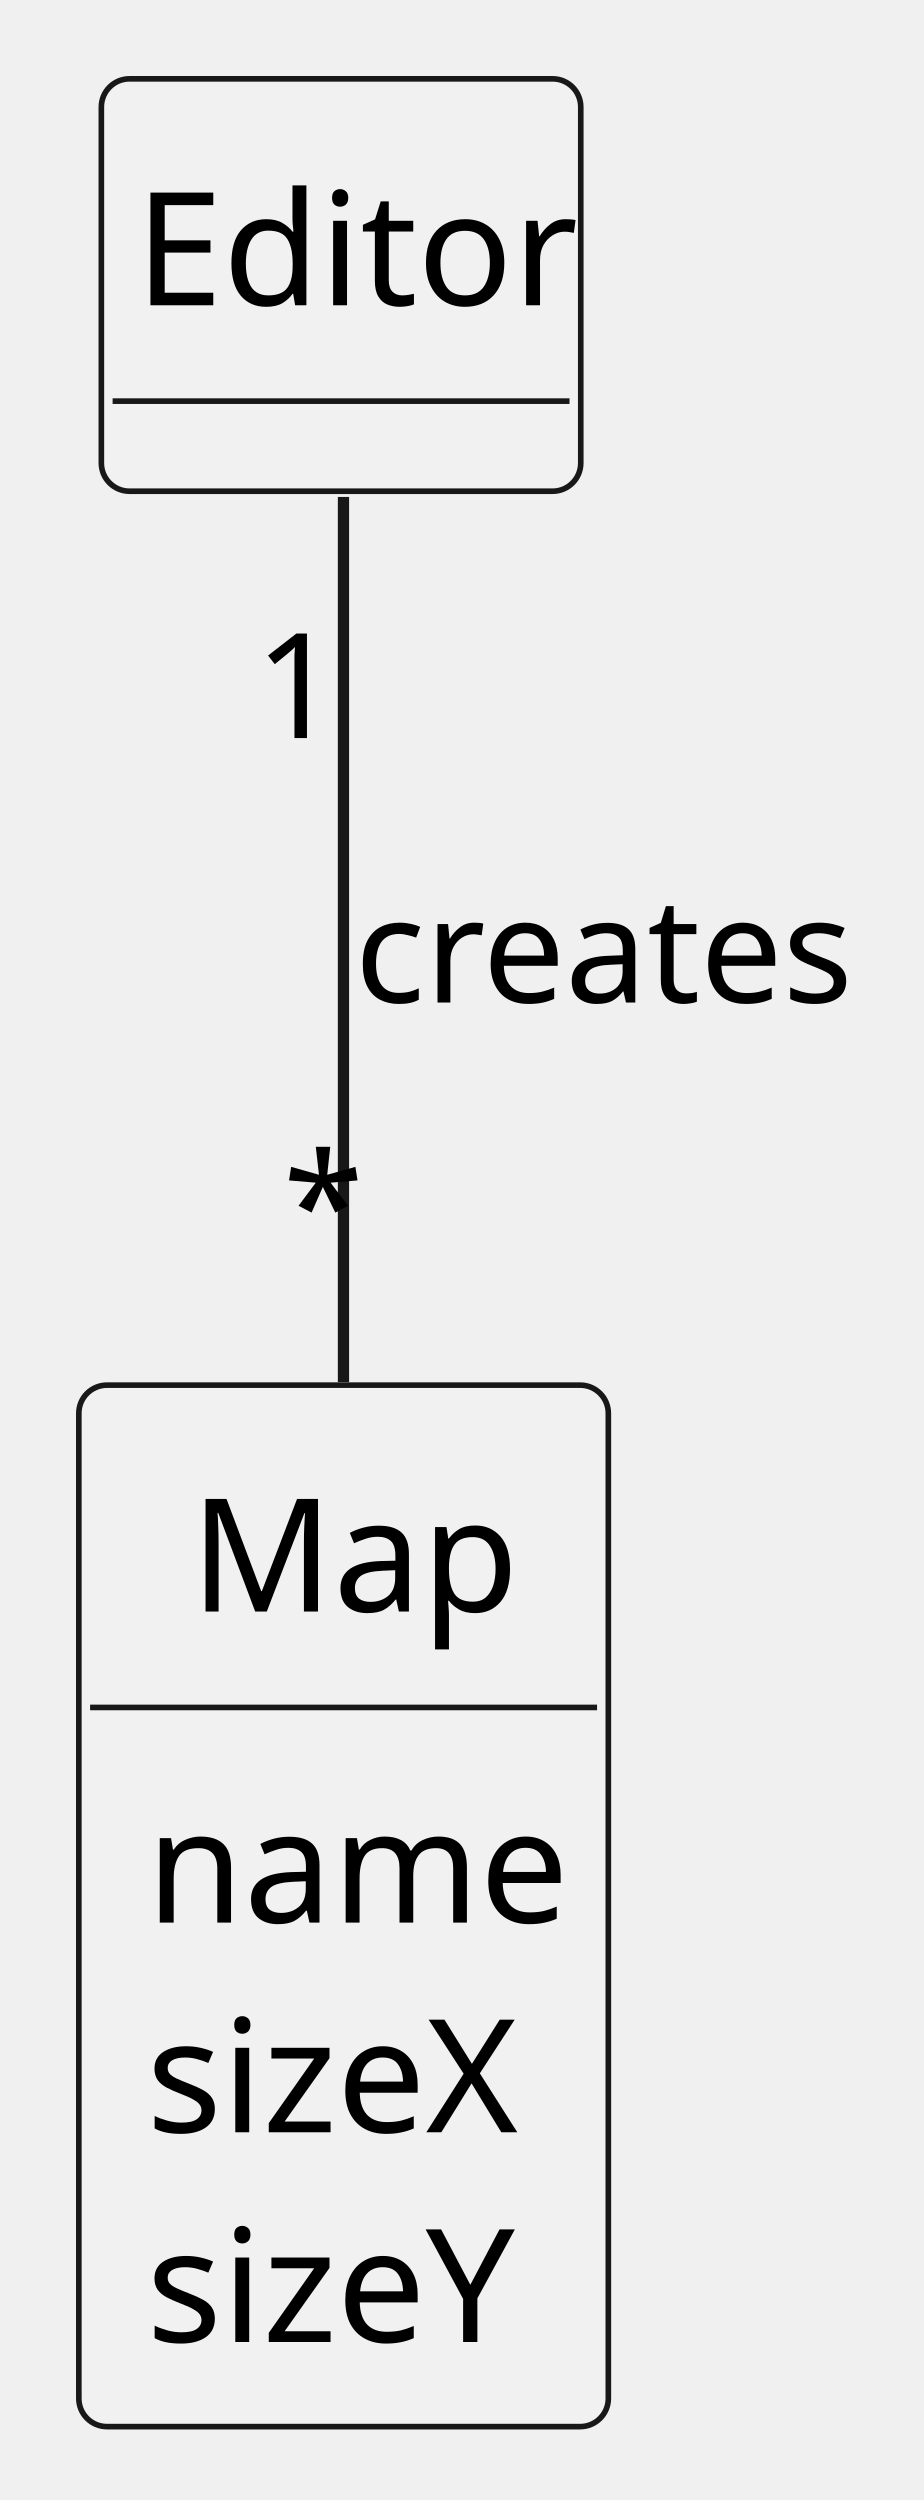
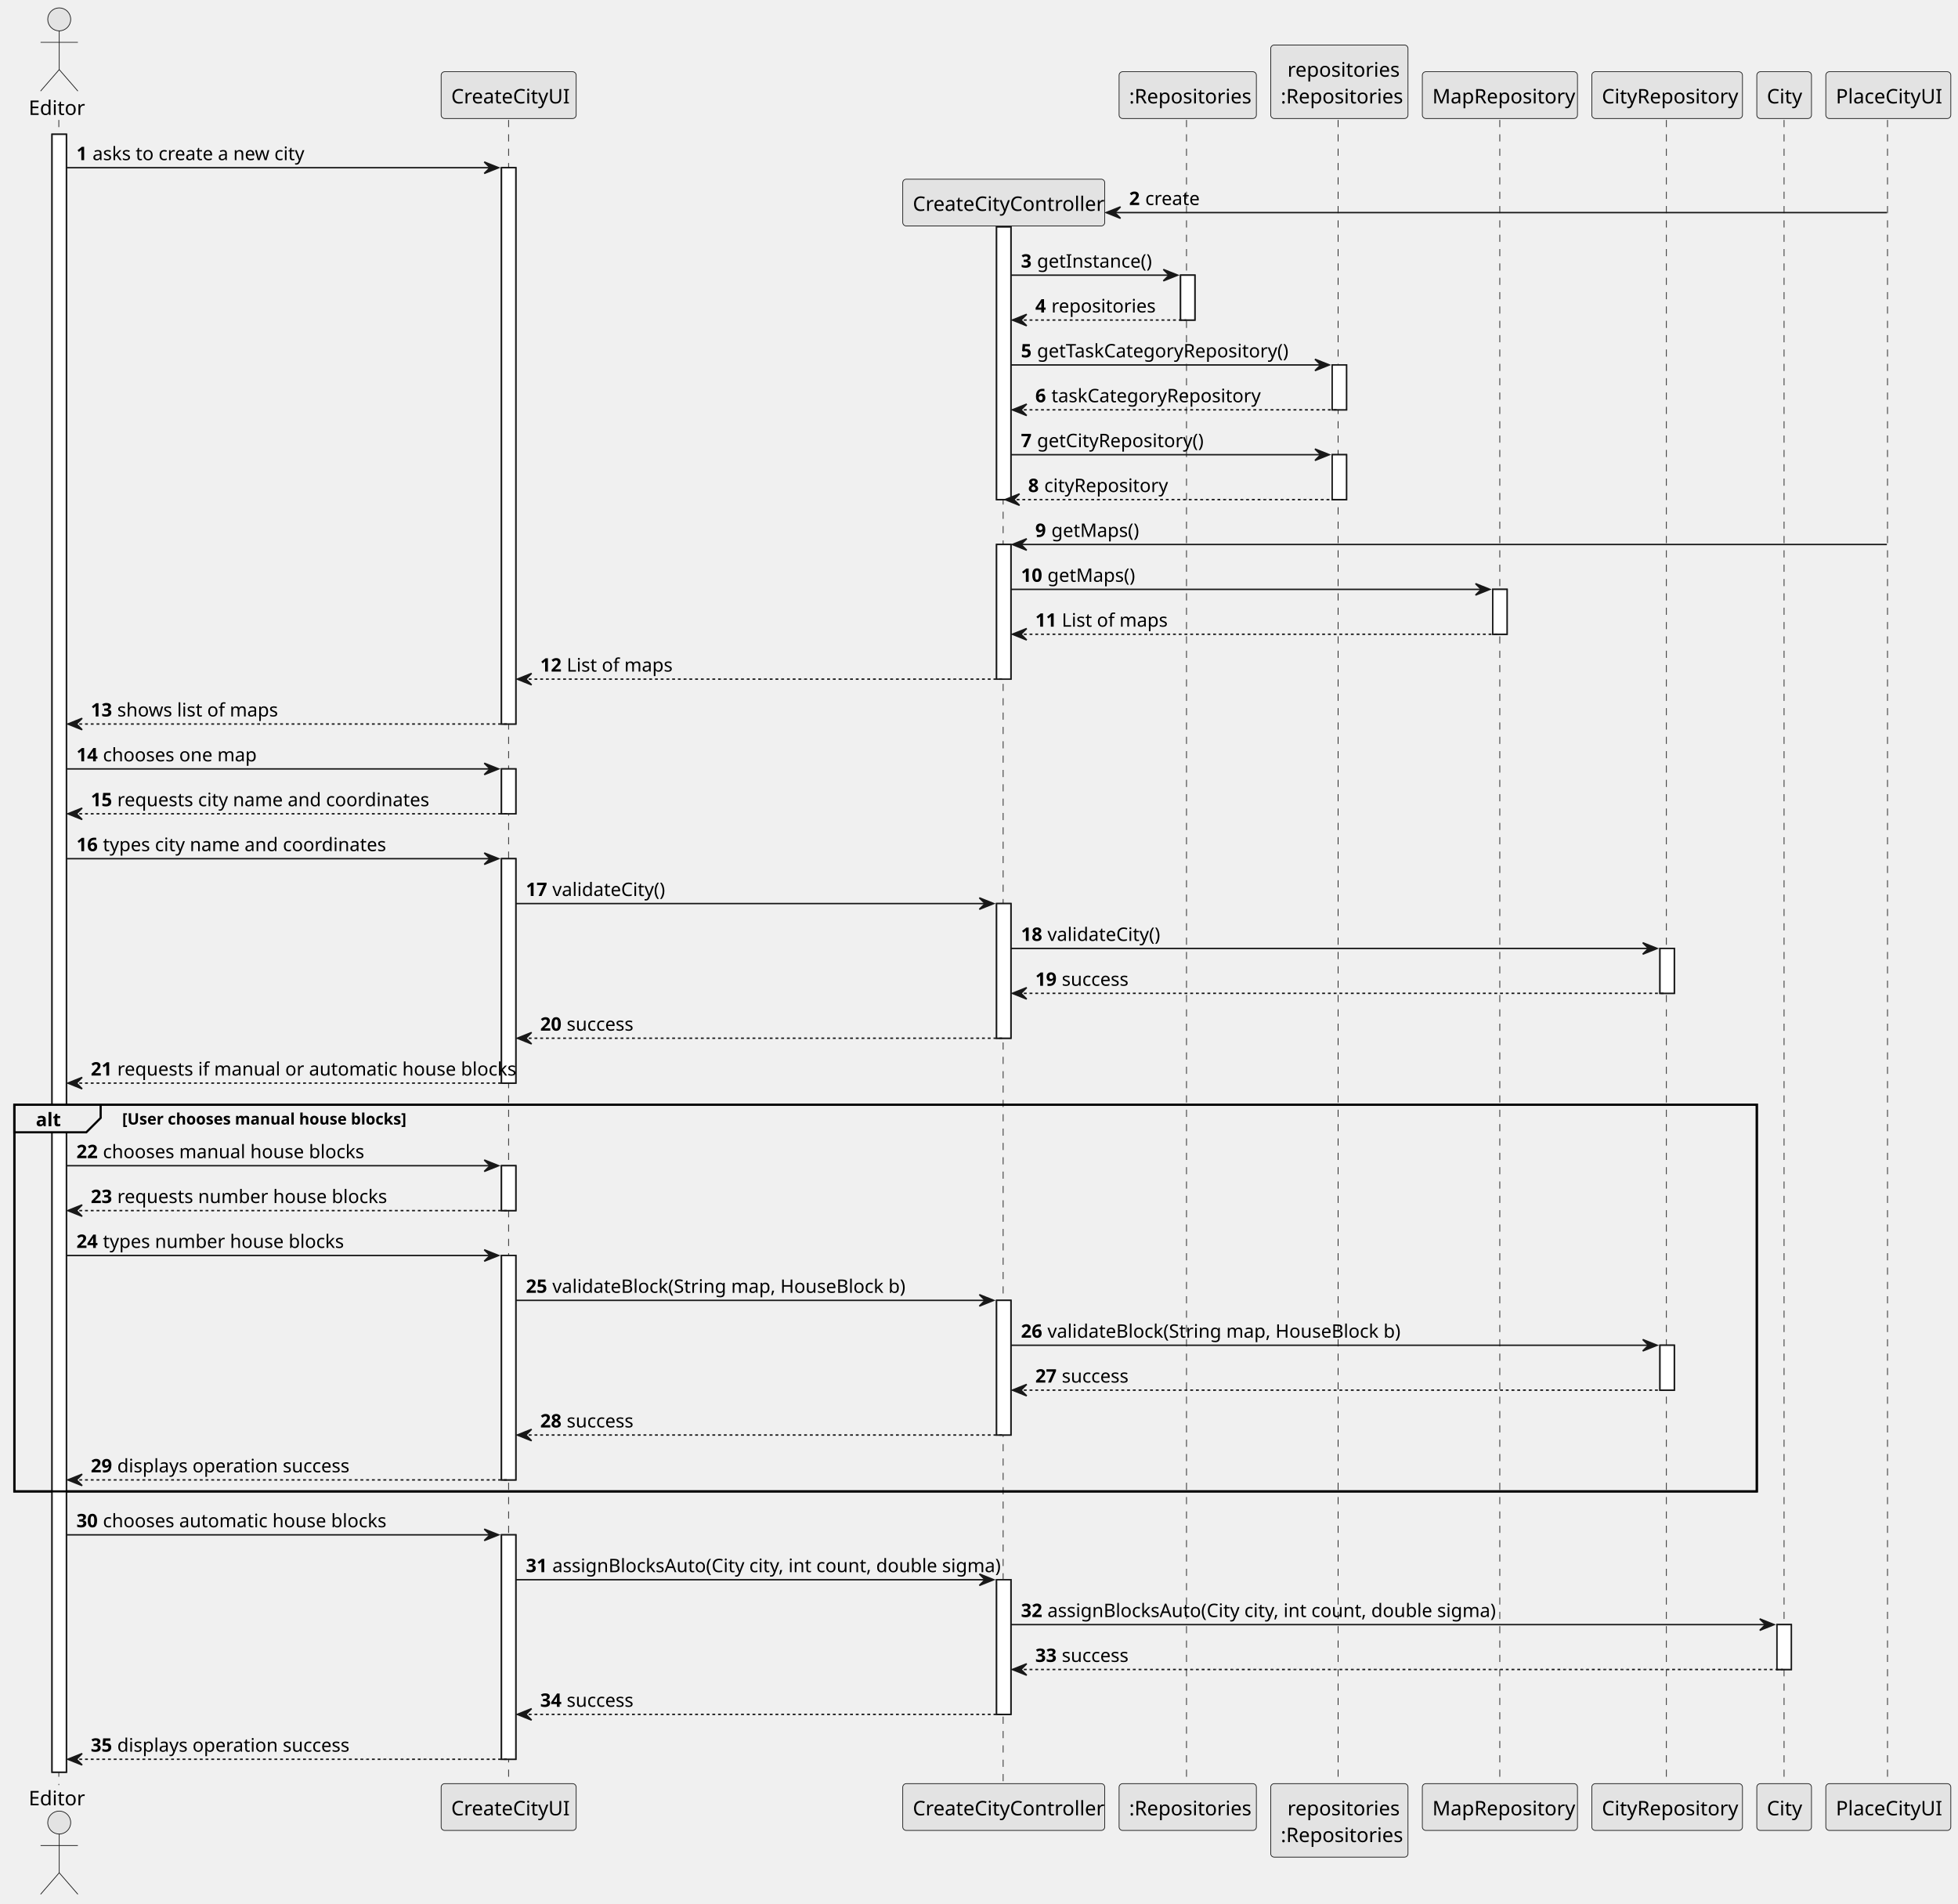
- <svg xmlns="http://www.w3.org/2000/svg" contentStyleType="text/css" height="222px" preserveAspectRatio="none" style="width:82px;height:222px;background:#FFFFFF;" version="1.1" viewBox="0 0 82 222" width="82px" zoomAndPan="magnify">
+ <svg xmlns="http://www.w3.org/2000/svg" contentStyleType="text/css" height="1327px" preserveAspectRatio="none" style="width:1365px;height:1327px;background:#FFFFFF;" version="1.1" viewBox="0 0 1365 1327" width="1365px" zoomAndPan="magnify">
  <defs />
  <g>
-     <g id="elem_Map">
-       <rect codeLine="14" fill="#F1F1F1" height="92.484" id="Map" rx="2.5" ry="2.5" style="stroke:#181818;stroke-width:0.5;" width="47.02" x="7" y="123" />
-       <text fill="#000000" font-family="sans-serif" font-size="14" lengthAdjust="spacing" textLength="27.234" x="16.893" y="143.107">Map</text>
-       <line style="stroke:#181818;stroke-width:0.5;" x1="8" x2="53.02" y1="151.621" y2="151.621" />
-       <text fill="#000000" font-family="sans-serif" font-size="14" lengthAdjust="spacing" textLength="35.02" x="13" y="170.728">name</text>
-       <text fill="#000000" font-family="sans-serif" font-size="14" lengthAdjust="spacing" textLength="34.234" x="13" y="189.35">sizeX</text>
-       <text fill="#000000" font-family="sans-serif" font-size="14" lengthAdjust="spacing" textLength="34.234" x="13" y="207.971">sizeY</text>
-     </g>
-     <g id="elem_Editor">
-       <rect codeLine="21" fill="#F1F1F1" height="36.621" id="Editor" rx="2.5" ry="2.5" style="stroke:#181818;stroke-width:0.5;" width="42.572" x="9" y="7" />
-       <text fill="#000000" font-family="sans-serif" font-size="14" lengthAdjust="spacing" textLength="36.572" x="12" y="27.107">Editor</text>
-       <line style="stroke:#181818;stroke-width:0.5;" x1="10" x2="50.572" y1="35.621" y2="35.621" />
-     </g>
-     <g id="link_Editor_Map">
-       <path codeLine="25" d="M30.5,44.13 C30.5,63.69 30.5,96.01 30.5,122.74 " fill="none" id="Editor-Map" style="stroke:#181818;stroke-width:1.0;" />
-       <text fill="#000000" font-family="sans-serif" font-size="13" lengthAdjust="spacing" textLength="42.631" x="31.5" y="89.028">creates</text>
-       <text fill="#000000" font-family="sans-serif" font-size="13" lengthAdjust="spacing" textLength="7.23" x="22.648" y="65.54">1</text>
-       <text fill="#000000" font-family="sans-serif" font-size="13" lengthAdjust="spacing" textLength="5.059" x="25.136" y="111.711">*</text>
-     </g>
+     <rect fill="#FFFFFF" height="1141.807" style="stroke:#181818;stroke-width:1.0;" width="10" x="36.286" y="93.621" />
+     <rect fill="#FFFFFF" height="387.822" style="stroke:#181818;stroke-width:1.0;" width="10" x="349.603" y="116.912" />
+     <rect fill="#FFFFFF" height="31.291" style="stroke:#181818;stroke-width:1.0;" width="10" x="349.603" y="536.025" />
+     <rect fill="#FFFFFF" height="156.455" style="stroke:#181818;stroke-width:1.0;" width="10" x="349.603" y="598.607" />
+     <rect fill="#FFFFFF" height="31.291" style="stroke:#181818;stroke-width:1.0;" width="10" x="349.603" y="812.644" />
+     <rect fill="#FFFFFF" height="156.455" style="stroke:#181818;stroke-width:1.0;" width="10" x="349.603" y="875.227" />
+     <rect fill="#FFFFFF" height="156.455" style="stroke:#181818;stroke-width:1.0;" width="10" x="349.603" y="1069.973" />
+     <rect fill="#FFFFFF" height="190.076" style="stroke:#181818;stroke-width:1.0;" width="10" x="694.749" y="158.203" />
+     <rect fill="#FFFFFF" height="93.873" style="stroke:#181818;stroke-width:1.0;" width="10" x="694.749" y="379.57" />
+     <rect fill="#FFFFFF" height="93.873" style="stroke:#181818;stroke-width:1.0;" width="10" x="694.749" y="629.898" />
+     <rect fill="#FFFFFF" height="93.873" style="stroke:#181818;stroke-width:1.0;" width="10" x="694.749" y="906.518" />
+     <rect fill="#FFFFFF" height="93.873" style="stroke:#181818;stroke-width:1.0;" width="10" x="694.749" y="1101.264" />
+     <rect fill="#FFFFFF" height="31.291" style="stroke:#181818;stroke-width:1.0;" width="10" x="823.011" y="191.824" />
+     <rect fill="#FFFFFF" height="31.291" style="stroke:#181818;stroke-width:1.0;" width="10" x="928.714" y="254.406" />
+     <rect fill="#FFFFFF" height="31.291" style="stroke:#181818;stroke-width:1.0;" width="10" x="928.714" y="316.988" />
+     <rect fill="#FFFFFF" height="31.291" style="stroke:#181818;stroke-width:1.0;" width="10" x="1040.641" y="410.861" />
+     <rect fill="#FFFFFF" height="31.291" style="stroke:#181818;stroke-width:1.0;" width="10" x="1157.23" y="661.189" />
+     <rect fill="#FFFFFF" height="31.291" style="stroke:#181818;stroke-width:1.0;" width="10" x="1157.23" y="937.809" />
+     <rect fill="#FFFFFF" height="31.291" style="stroke:#181818;stroke-width:1.0;" width="10" x="1238.799" y="1132.555" />
+     <rect fill="none" height="269.619" style="stroke:#000000;stroke-width:1.5;" width="1214.744" x="10" y="770.062" />
+     <line style="stroke:#181818;stroke-width:0.5;stroke-dasharray:5.0,5.0;" x1="41" x2="41" y1="83.621" y2="1244.428" />
+     <line style="stroke:#181818;stroke-width:0.5;stroke-dasharray:5.0,5.0;" x1="354.538" x2="354.538" y1="83.621" y2="1244.428" />
+     <line style="stroke:#181818;stroke-width:0.5;stroke-dasharray:5.0,5.0;" x1="699.339" x2="699.339" y1="156.723" y2="1244.428" />
+     <line style="stroke:#181818;stroke-width:0.5;stroke-dasharray:5.0,5.0;" x1="827.159" x2="827.159" y1="83.621" y2="1244.428" />
+     <line style="stroke:#181818;stroke-width:0.5;stroke-dasharray:5.0,5.0;" x1="932.862" x2="932.862" y1="83.621" y2="1244.428" />
+     <line style="stroke:#181818;stroke-width:0.5;stroke-dasharray:5.0,5.0;" x1="1045.565" x2="1045.565" y1="83.621" y2="1244.428" />
+     <line style="stroke:#181818;stroke-width:0.5;stroke-dasharray:5.0,5.0;" x1="1161.717" x2="1161.717" y1="83.621" y2="1244.428" />
+     <line style="stroke:#181818;stroke-width:0.5;stroke-dasharray:5.0,5.0;" x1="1243.744" x2="1243.744" y1="83.621" y2="1244.428" />
+     <line style="stroke:#181818;stroke-width:0.5;stroke-dasharray:5.0,5.0;" x1="1315.854" x2="1315.854" y1="83.621" y2="1244.428" />
+     <text fill="#000000" font-family="sans-serif" font-size="14" lengthAdjust="spacing" textLength="36.572" x="20" y="80.107">Editor</text>
+     <ellipse cx="41.286" cy="13.5" fill="#E3E3E3" rx="8" ry="8" style="stroke:#181818;stroke-width:0.5;" />
+     <path d="M41.286,21.5 L41.286,48.5 M28.286,29.5 L54.286,29.5 M41.286,48.5 L28.286,63.5 M41.286,48.5 L54.286,63.5 " fill="none" style="stroke:#181818;stroke-width:0.5;" />
+     <text fill="#000000" font-family="sans-serif" font-size="14" lengthAdjust="spacing" textLength="36.572" x="20" y="1258.535">Editor</text>
+     <ellipse cx="41.286" cy="1270.549" fill="#E3E3E3" rx="8" ry="8" style="stroke:#181818;stroke-width:0.5;" />
+     <path d="M41.286,1278.549 L41.286,1305.549 M28.286,1286.549 L54.286,1286.549 M41.286,1305.549 L28.286,1320.549 M41.286,1305.549 L54.286,1320.549 " fill="none" style="stroke:#181818;stroke-width:0.5;" />
+     <rect fill="#E3E3E3" height="32.621" rx="2.5" ry="2.5" style="stroke:#181818;stroke-width:0.5;" width="94.131" x="307.538" y="50" />
+     <text fill="#000000" font-family="sans-serif" font-size="14" lengthAdjust="spacing" textLength="80.131" x="314.538" y="72.107">CreateCityUI</text>
+     <rect fill="#E3E3E3" height="32.621" rx="2.5" ry="2.5" style="stroke:#181818;stroke-width:0.5;" width="94.131" x="307.538" y="1243.428" />
+     <text fill="#000000" font-family="sans-serif" font-size="14" lengthAdjust="spacing" textLength="80.131" x="314.538" y="1265.535">CreateCityUI</text>
+     <rect fill="#E3E3E3" height="32.621" rx="2.5" ry="2.5" style="stroke:#181818;stroke-width:0.5;" width="140.82" x="629.339" y="1243.428" />
+     <text fill="#000000" font-family="sans-serif" font-size="14" lengthAdjust="spacing" textLength="126.82" x="636.339" y="1265.535">CreateCityController</text>
+     <rect fill="#E3E3E3" height="32.621" rx="2.5" ry="2.5" style="stroke:#181818;stroke-width:0.5;" width="95.703" x="780.159" y="50" />
+     <text fill="#000000" font-family="sans-serif" font-size="14" lengthAdjust="spacing" textLength="81.703" x="787.159" y="72.107">:Repositories</text>
+     <rect fill="#E3E3E3" height="32.621" rx="2.5" ry="2.5" style="stroke:#181818;stroke-width:0.5;" width="95.703" x="780.159" y="1243.428" />
+     <text fill="#000000" font-family="sans-serif" font-size="14" lengthAdjust="spacing" textLength="81.703" x="787.159" y="1265.535">:Repositories</text>
+     <rect fill="#E3E3E3" height="51.242" rx="2.5" ry="2.5" style="stroke:#181818;stroke-width:0.5;" width="95.703" x="885.862" y="31.379" />
+     <text fill="#000000" font-family="sans-serif" font-size="14" lengthAdjust="spacing" textLength="72.365" x="897.531" y="53.486">repositories</text>
+     <text fill="#000000" font-family="sans-serif" font-size="14" lengthAdjust="spacing" textLength="81.703" x="892.862" y="72.107">:Repositories</text>
+     <rect fill="#E3E3E3" height="51.242" rx="2.5" ry="2.5" style="stroke:#181818;stroke-width:0.5;" width="95.703" x="885.862" y="1243.428" />
+     <text fill="#000000" font-family="sans-serif" font-size="14" lengthAdjust="spacing" textLength="72.365" x="897.531" y="1265.535">repositories</text>
+     <text fill="#000000" font-family="sans-serif" font-size="14" lengthAdjust="spacing" textLength="81.703" x="892.862" y="1284.156">:Repositories</text>
+     <rect fill="#E3E3E3" height="32.621" rx="2.5" ry="2.5" style="stroke:#181818;stroke-width:0.5;" width="108.151" x="991.565" y="50" />
+     <text fill="#000000" font-family="sans-serif" font-size="14" lengthAdjust="spacing" textLength="94.151" x="998.565" y="72.107">MapRepository</text>
+     <rect fill="#E3E3E3" height="32.621" rx="2.5" ry="2.5" style="stroke:#181818;stroke-width:0.5;" width="108.151" x="991.565" y="1243.428" />
+     <text fill="#000000" font-family="sans-serif" font-size="14" lengthAdjust="spacing" textLength="94.151" x="998.565" y="1265.535">MapRepository</text>
+     <rect fill="#E3E3E3" height="32.621" rx="2.5" ry="2.5" style="stroke:#181818;stroke-width:0.5;" width="105.027" x="1109.717" y="50" />
+     <text fill="#000000" font-family="sans-serif" font-size="14" lengthAdjust="spacing" textLength="91.027" x="1116.717" y="72.107">CityRepository</text>
+     <rect fill="#E3E3E3" height="32.621" rx="2.5" ry="2.5" style="stroke:#181818;stroke-width:0.5;" width="105.027" x="1109.717" y="1243.428" />
+     <text fill="#000000" font-family="sans-serif" font-size="14" lengthAdjust="spacing" textLength="91.027" x="1116.717" y="1265.535">CityRepository</text>
+     <rect fill="#E3E3E3" height="32.621" rx="2.5" ry="2.5" style="stroke:#181818;stroke-width:0.5;" width="38.11" x="1224.744" y="50" />
+     <text fill="#000000" font-family="sans-serif" font-size="14" lengthAdjust="spacing" textLength="24.11" x="1231.744" y="72.107">City</text>
+     <rect fill="#E3E3E3" height="32.621" rx="2.5" ry="2.5" style="stroke:#181818;stroke-width:0.5;" width="38.11" x="1224.744" y="1243.428" />
+     <text fill="#000000" font-family="sans-serif" font-size="14" lengthAdjust="spacing" textLength="24.11" x="1231.744" y="1265.535">City</text>
+     <rect fill="#E3E3E3" height="32.621" rx="2.5" ry="2.5" style="stroke:#181818;stroke-width:0.5;" width="87.131" x="1272.854" y="50" />
+     <text fill="#000000" font-family="sans-serif" font-size="14" lengthAdjust="spacing" textLength="73.131" x="1279.854" y="72.107">PlaceCityUI</text>
+     <rect fill="#E3E3E3" height="32.621" rx="2.5" ry="2.5" style="stroke:#181818;stroke-width:0.5;" width="87.131" x="1272.854" y="1243.428" />
+     <text fill="#000000" font-family="sans-serif" font-size="14" lengthAdjust="spacing" textLength="73.131" x="1279.854" y="1265.535">PlaceCityUI</text>
+     <rect fill="#FFFFFF" height="1141.807" style="stroke:#181818;stroke-width:1.0;" width="10" x="36.286" y="93.621" />
+     <rect fill="#FFFFFF" height="387.822" style="stroke:#181818;stroke-width:1.0;" width="10" x="349.603" y="116.912" />
+     <rect fill="#FFFFFF" height="31.291" style="stroke:#181818;stroke-width:1.0;" width="10" x="349.603" y="536.025" />
+     <rect fill="#FFFFFF" height="156.455" style="stroke:#181818;stroke-width:1.0;" width="10" x="349.603" y="598.607" />
+     <rect fill="#FFFFFF" height="31.291" style="stroke:#181818;stroke-width:1.0;" width="10" x="349.603" y="812.644" />
+     <rect fill="#FFFFFF" height="156.455" style="stroke:#181818;stroke-width:1.0;" width="10" x="349.603" y="875.227" />
+     <rect fill="#FFFFFF" height="156.455" style="stroke:#181818;stroke-width:1.0;" width="10" x="349.603" y="1069.973" />
+     <rect fill="#FFFFFF" height="190.076" style="stroke:#181818;stroke-width:1.0;" width="10" x="694.749" y="158.203" />
+     <rect fill="#FFFFFF" height="93.873" style="stroke:#181818;stroke-width:1.0;" width="10" x="694.749" y="379.57" />
+     <rect fill="#FFFFFF" height="93.873" style="stroke:#181818;stroke-width:1.0;" width="10" x="694.749" y="629.898" />
+     <rect fill="#FFFFFF" height="93.873" style="stroke:#181818;stroke-width:1.0;" width="10" x="694.749" y="906.518" />
+     <rect fill="#FFFFFF" height="93.873" style="stroke:#181818;stroke-width:1.0;" width="10" x="694.749" y="1101.264" />
+     <rect fill="#FFFFFF" height="31.291" style="stroke:#181818;stroke-width:1.0;" width="10" x="823.011" y="191.824" />
+     <rect fill="#FFFFFF" height="31.291" style="stroke:#181818;stroke-width:1.0;" width="10" x="928.714" y="254.406" />
+     <rect fill="#FFFFFF" height="31.291" style="stroke:#181818;stroke-width:1.0;" width="10" x="928.714" y="316.988" />
+     <rect fill="#FFFFFF" height="31.291" style="stroke:#181818;stroke-width:1.0;" width="10" x="1040.641" y="410.861" />
+     <rect fill="#FFFFFF" height="31.291" style="stroke:#181818;stroke-width:1.0;" width="10" x="1157.23" y="661.189" />
+     <rect fill="#FFFFFF" height="31.291" style="stroke:#181818;stroke-width:1.0;" width="10" x="1157.23" y="937.809" />
+     <rect fill="#FFFFFF" height="31.291" style="stroke:#181818;stroke-width:1.0;" width="10" x="1238.799" y="1132.555" />
+     <polygon fill="#181818" points="337.603,112.912,347.603,116.912,337.603,120.912,341.603,116.912" style="stroke:#181818;stroke-width:1.0;" />
+     <line style="stroke:#181818;stroke-width:1.0;" x1="46.286" x2="343.603" y1="116.912" y2="116.912" />
+     <text fill="#000000" font-family="sans-serif" font-size="13" font-weight="bold" lengthAdjust="spacing" textLength="7.23" x="53.286" y="111.649">1</text>
+     <text fill="#000000" font-family="sans-serif" font-size="13" lengthAdjust="spacing" textLength="142.34" x="64.516" y="111.649">asks to create a new city</text>
+     <polygon fill="#181818" points="781.159,144.203,771.159,148.203,781.159,152.203,777.159,148.203" style="stroke:#181818;stroke-width:1.0;" />
+     <line style="stroke:#181818;stroke-width:1.0;" x1="775.159" x2="1315.42" y1="148.203" y2="148.203" />
+     <text fill="#000000" font-family="sans-serif" font-size="13" font-weight="bold" lengthAdjust="spacing" textLength="7.23" x="787.159" y="142.94">2</text>
+     <text fill="#000000" font-family="sans-serif" font-size="13" lengthAdjust="spacing" textLength="36.131" x="798.389" y="142.94">create</text>
+     <rect fill="#E3E3E3" height="32.621" rx="2.5" ry="2.5" style="stroke:#181818;stroke-width:0.5;" width="140.82" x="629.339" y="124.912" />
+     <text fill="#000000" font-family="sans-serif" font-size="14" lengthAdjust="spacing" textLength="126.82" x="636.339" y="147.019">CreateCityController</text>
+     <polygon fill="#181818" points="811.011,187.824,821.011,191.824,811.011,195.824,815.011,191.824" style="stroke:#181818;stroke-width:1.0;" />
+     <line style="stroke:#181818;stroke-width:1.0;" x1="704.749" x2="817.011" y1="191.824" y2="191.824" />
+     <text fill="#000000" font-family="sans-serif" font-size="13" font-weight="bold" lengthAdjust="spacing" textLength="7.23" x="711.749" y="186.561">3</text>
+     <text fill="#000000" font-family="sans-serif" font-size="13" lengthAdjust="spacing" textLength="75.874" x="722.979" y="186.561">getInstance()</text>
+     <polygon fill="#181818" points="715.749,219.115,705.749,223.115,715.749,227.115,711.749,223.115" style="stroke:#181818;stroke-width:1.0;" />
+     <line style="stroke:#181818;stroke-width:1.0;stroke-dasharray:2.0,2.0;" x1="709.749" x2="827.011" y1="223.115" y2="223.115" />
+     <text fill="#000000" font-family="sans-serif" font-size="13" font-weight="bold" lengthAdjust="spacing" textLength="7.23" x="721.749" y="217.852">4</text>
+     <text fill="#000000" font-family="sans-serif" font-size="13" lengthAdjust="spacing" textLength="67.196" x="732.979" y="217.852">repositories</text>
+     <polygon fill="#181818" points="916.714,250.406,926.714,254.406,916.714,258.406,920.714,254.406" style="stroke:#181818;stroke-width:1.0;" />
+     <line style="stroke:#181818;stroke-width:1.0;" x1="704.749" x2="922.714" y1="254.406" y2="254.406" />
+     <text fill="#000000" font-family="sans-serif" font-size="13" font-weight="bold" lengthAdjust="spacing" textLength="7.23" x="711.749" y="249.144">5</text>
+     <text fill="#000000" font-family="sans-serif" font-size="13" lengthAdjust="spacing" textLength="169.787" x="722.979" y="249.144">getTaskCategoryRepository()</text>
+     <polygon fill="#181818" points="715.749,281.697,705.749,285.697,715.749,289.697,711.749,285.697" style="stroke:#181818;stroke-width:1.0;" />
+     <line style="stroke:#181818;stroke-width:1.0;stroke-dasharray:2.0,2.0;" x1="709.749" x2="932.714" y1="285.697" y2="285.697" />
+     <text fill="#000000" font-family="sans-serif" font-size="13" font-weight="bold" lengthAdjust="spacing" textLength="7.23" x="721.749" y="280.435">6</text>
+     <text fill="#000000" font-family="sans-serif" font-size="13" lengthAdjust="spacing" textLength="138.728" x="732.979" y="280.435">taskCategoryRepository</text>
+     <polygon fill="#181818" points="916.714,312.988,926.714,316.988,916.714,320.988,920.714,316.988" style="stroke:#181818;stroke-width:1.0;" />
+     <line style="stroke:#181818;stroke-width:1.0;" x1="704.749" x2="922.714" y1="316.988" y2="316.988" />
+     <text fill="#000000" font-family="sans-serif" font-size="13" font-weight="bold" lengthAdjust="spacing" textLength="7.23" x="711.749" y="311.726">7</text>
+     <text fill="#000000" font-family="sans-serif" font-size="13" lengthAdjust="spacing" textLength="111.255" x="722.979" y="311.726">getCityRepository()</text>
+     <polygon fill="#181818" points="710.749,344.279,700.749,348.279,710.749,352.279,706.749,348.279" style="stroke:#181818;stroke-width:1.0;" />
+     <line style="stroke:#181818;stroke-width:1.0;stroke-dasharray:2.0,2.0;" x1="704.749" x2="932.714" y1="348.279" y2="348.279" />
+     <text fill="#000000" font-family="sans-serif" font-size="13" font-weight="bold" lengthAdjust="spacing" textLength="7.23" x="716.749" y="343.017">8</text>
+     <text fill="#000000" font-family="sans-serif" font-size="13" lengthAdjust="spacing" textLength="81.637" x="727.979" y="343.017">cityRepository</text>
+     <polygon fill="#181818" points="715.749,375.57,705.749,379.57,715.749,383.57,711.749,379.57" style="stroke:#181818;stroke-width:1.0;" />
+     <line style="stroke:#181818;stroke-width:1.0;" x1="709.749" x2="1315.42" y1="379.57" y2="379.57" />
+     <text fill="#000000" font-family="sans-serif" font-size="13" font-weight="bold" lengthAdjust="spacing" textLength="7.23" x="721.749" y="374.308">9</text>
+     <text fill="#000000" font-family="sans-serif" font-size="13" lengthAdjust="spacing" textLength="58.519" x="732.979" y="374.308">getMaps()</text>
+     <polygon fill="#181818" points="1028.641,406.861,1038.641,410.861,1028.641,414.861,1032.641,410.861" style="stroke:#181818;stroke-width:1.0;" />
+     <line style="stroke:#181818;stroke-width:1.0;" x1="704.749" x2="1034.641" y1="410.861" y2="410.861" />
+     <text fill="#000000" font-family="sans-serif" font-size="13" font-weight="bold" lengthAdjust="spacing" textLength="14.46" x="711.749" y="405.599">10</text>
+     <text fill="#000000" font-family="sans-serif" font-size="13" lengthAdjust="spacing" textLength="58.519" x="730.209" y="405.599">getMaps()</text>
+     <polygon fill="#181818" points="715.749,438.152,705.749,442.152,715.749,446.152,711.749,442.152" style="stroke:#181818;stroke-width:1.0;" />
+     <line style="stroke:#181818;stroke-width:1.0;stroke-dasharray:2.0,2.0;" x1="709.749" x2="1044.641" y1="442.152" y2="442.152" />
+     <text fill="#000000" font-family="sans-serif" font-size="13" font-weight="bold" lengthAdjust="spacing" textLength="14.46" x="721.749" y="436.89">11</text>
+     <text fill="#000000" font-family="sans-serif" font-size="13" lengthAdjust="spacing" textLength="70.085" x="740.209" y="436.89">List of maps</text>
+     <polygon fill="#181818" points="370.603,469.443,360.603,473.443,370.603,477.443,366.603,473.443" style="stroke:#181818;stroke-width:1.0;" />
+     <line style="stroke:#181818;stroke-width:1.0;stroke-dasharray:2.0,2.0;" x1="364.603" x2="698.749" y1="473.443" y2="473.443" />
+     <text fill="#000000" font-family="sans-serif" font-size="13" font-weight="bold" lengthAdjust="spacing" textLength="14.46" x="376.603" y="468.181">12</text>
+     <text fill="#000000" font-family="sans-serif" font-size="13" lengthAdjust="spacing" textLength="70.085" x="395.063" y="468.181">List of maps</text>
+     <polygon fill="#181818" points="57.286,500.734,47.286,504.734,57.286,508.734,53.286,504.734" style="stroke:#181818;stroke-width:1.0;" />
+     <line style="stroke:#181818;stroke-width:1.0;stroke-dasharray:2.0,2.0;" x1="51.286" x2="353.603" y1="504.734" y2="504.734" />
+     <text fill="#000000" font-family="sans-serif" font-size="13" font-weight="bold" lengthAdjust="spacing" textLength="14.46" x="63.286" y="499.472">13</text>
+     <text fill="#000000" font-family="sans-serif" font-size="13" lengthAdjust="spacing" textLength="106.203" x="81.746" y="499.472">shows list of maps</text>
+     <polygon fill="#181818" points="337.603,532.025,347.603,536.025,337.603,540.025,341.603,536.025" style="stroke:#181818;stroke-width:1.0;" />
+     <line style="stroke:#181818;stroke-width:1.0;" x1="46.286" x2="343.603" y1="536.025" y2="536.025" />
+     <text fill="#000000" font-family="sans-serif" font-size="13" font-weight="bold" lengthAdjust="spacing" textLength="14.46" x="53.286" y="530.763">14</text>
+     <text fill="#000000" font-family="sans-serif" font-size="13" lengthAdjust="spacing" textLength="102.623" x="71.746" y="530.763">chooses one map</text>
+     <polygon fill="#181818" points="57.286,563.316,47.286,567.316,57.286,571.316,53.286,567.316" style="stroke:#181818;stroke-width:1.0;" />
+     <line style="stroke:#181818;stroke-width:1.0;stroke-dasharray:2.0,2.0;" x1="51.286" x2="353.603" y1="567.316" y2="567.316" />
+     <text fill="#000000" font-family="sans-serif" font-size="13" font-weight="bold" lengthAdjust="spacing" textLength="14.46" x="63.286" y="562.054">15</text>
+     <text fill="#000000" font-family="sans-serif" font-size="13" lengthAdjust="spacing" textLength="205.226" x="81.746" y="562.054">requests city name and coordinates</text>
+     <polygon fill="#181818" points="337.603,594.607,347.603,598.607,337.603,602.607,341.603,598.607" style="stroke:#181818;stroke-width:1.0;" />
+     <line style="stroke:#181818;stroke-width:1.0;" x1="46.286" x2="343.603" y1="598.607" y2="598.607" />
+     <text fill="#000000" font-family="sans-serif" font-size="13" font-weight="bold" lengthAdjust="spacing" textLength="14.46" x="53.286" y="593.345">16</text>
+     <text fill="#000000" font-family="sans-serif" font-size="13" lengthAdjust="spacing" textLength="186.437" x="71.746" y="593.345">types city name and coordinates</text>
+     <polygon fill="#181818" points="682.749,625.898,692.749,629.898,682.749,633.898,686.749,629.898" style="stroke:#181818;stroke-width:1.0;" />
+     <line style="stroke:#181818;stroke-width:1.0;" x1="359.603" x2="688.749" y1="629.898" y2="629.898" />
+     <text fill="#000000" font-family="sans-serif" font-size="13" font-weight="bold" lengthAdjust="spacing" textLength="14.46" x="366.603" y="624.636">17</text>
+     <text fill="#000000" font-family="sans-serif" font-size="13" lengthAdjust="spacing" textLength="75.855" x="385.063" y="624.636">validateCity()</text>
+     <polygon fill="#181818" points="1145.23,657.189,1155.23,661.189,1145.23,665.189,1149.23,661.189" style="stroke:#181818;stroke-width:1.0;" />
+     <line style="stroke:#181818;stroke-width:1.0;" x1="704.749" x2="1151.23" y1="661.189" y2="661.189" />
+     <text fill="#000000" font-family="sans-serif" font-size="13" font-weight="bold" lengthAdjust="spacing" textLength="14.46" x="711.749" y="655.927">18</text>
+     <text fill="#000000" font-family="sans-serif" font-size="13" lengthAdjust="spacing" textLength="75.855" x="730.209" y="655.927">validateCity()</text>
+     <polygon fill="#181818" points="715.749,688.481,705.749,692.481,715.749,696.481,711.749,692.481" style="stroke:#181818;stroke-width:1.0;" />
+     <line style="stroke:#181818;stroke-width:1.0;stroke-dasharray:2.0,2.0;" x1="709.749" x2="1161.23" y1="692.481" y2="692.481" />
+     <text fill="#000000" font-family="sans-serif" font-size="13" font-weight="bold" lengthAdjust="spacing" textLength="14.46" x="721.749" y="687.218">19</text>
+     <text fill="#000000" font-family="sans-serif" font-size="13" lengthAdjust="spacing" textLength="46.96" x="740.209" y="687.218">success</text>
+     <polygon fill="#181818" points="370.603,719.771,360.603,723.771,370.603,727.771,366.603,723.771" style="stroke:#181818;stroke-width:1.0;" />
+     <line style="stroke:#181818;stroke-width:1.0;stroke-dasharray:2.0,2.0;" x1="364.603" x2="698.749" y1="723.771" y2="723.771" />
+     <text fill="#000000" font-family="sans-serif" font-size="13" font-weight="bold" lengthAdjust="spacing" textLength="14.46" x="376.603" y="718.509">20</text>
+     <text fill="#000000" font-family="sans-serif" font-size="13" lengthAdjust="spacing" textLength="46.96" x="395.063" y="718.509">success</text>
+     <polygon fill="#181818" points="57.286,751.062,47.286,755.062,57.286,759.062,53.286,755.062" style="stroke:#181818;stroke-width:1.0;" />
+     <line style="stroke:#181818;stroke-width:1.0;stroke-dasharray:2.0,2.0;" x1="51.286" x2="353.603" y1="755.062" y2="755.062" />
+     <text fill="#000000" font-family="sans-serif" font-size="13" font-weight="bold" lengthAdjust="spacing" textLength="14.46" x="63.286" y="749.8">21</text>
+     <text fill="#000000" font-family="sans-serif" font-size="13" lengthAdjust="spacing" textLength="260.857" x="81.746" y="749.8">requests if manual or automatic house blocks</text>
+     <path d="M10,770.062 L70.171,770.062 L70.171,779.354 L60.171,789.354 L10,789.354 L10,770.062 " fill="#EEEEEE" style="stroke:#000000;stroke-width:1.5;" />
+     <rect fill="none" height="269.619" style="stroke:#000000;stroke-width:1.5;" width="1214.744" x="10" y="770.062" />
+     <text fill="#000000" font-family="sans-serif" font-size="13" font-weight="bold" lengthAdjust="spacing" textLength="15.171" x="25" y="785.091">alt</text>
+     <text fill="#000000" font-family="sans-serif" font-size="11" font-weight="bold" lengthAdjust="spacing" textLength="194.391" x="85.171" y="783.933">[User chooses manual house blocks]</text>
+     <polygon fill="#181818" points="337.603,808.644,347.603,812.644,337.603,816.644,341.603,812.644" style="stroke:#181818;stroke-width:1.0;" />
+     <line style="stroke:#181818;stroke-width:1.0;" x1="46.286" x2="343.603" y1="812.644" y2="812.644" />
+     <text fill="#000000" font-family="sans-serif" font-size="13" font-weight="bold" lengthAdjust="spacing" textLength="14.46" x="53.286" y="807.382">22</text>
+     <text fill="#000000" font-family="sans-serif" font-size="13" lengthAdjust="spacing" textLength="174.161" x="71.746" y="807.382">chooses manual house blocks</text>
+     <polygon fill="#181818" points="57.286,839.936,47.286,843.936,57.286,847.936,53.286,843.936" style="stroke:#181818;stroke-width:1.0;" />
+     <line style="stroke:#181818;stroke-width:1.0;stroke-dasharray:2.0,2.0;" x1="51.286" x2="353.603" y1="843.936" y2="843.936" />
+     <text fill="#000000" font-family="sans-serif" font-size="13" font-weight="bold" lengthAdjust="spacing" textLength="14.46" x="63.286" y="838.673">23</text>
+     <text fill="#000000" font-family="sans-serif" font-size="13" lengthAdjust="spacing" textLength="177.042" x="81.746" y="838.673">requests number house blocks</text>
+     <polygon fill="#181818" points="337.603,871.227,347.603,875.227,337.603,879.227,341.603,875.227" style="stroke:#181818;stroke-width:1.0;" />
+     <line style="stroke:#181818;stroke-width:1.0;" x1="46.286" x2="343.603" y1="875.227" y2="875.227" />
+     <text fill="#000000" font-family="sans-serif" font-size="13" font-weight="bold" lengthAdjust="spacing" textLength="14.46" x="53.286" y="869.964">24</text>
+     <text fill="#000000" font-family="sans-serif" font-size="13" lengthAdjust="spacing" textLength="158.253" x="71.746" y="869.964">types number house blocks</text>
+     <polygon fill="#181818" points="682.749,902.518,692.749,906.518,682.749,910.518,686.749,906.518" style="stroke:#181818;stroke-width:1.0;" />
+     <line style="stroke:#181818;stroke-width:1.0;" x1="359.603" x2="688.749" y1="906.518" y2="906.518" />
+     <text fill="#000000" font-family="sans-serif" font-size="13" font-weight="bold" lengthAdjust="spacing" textLength="14.46" x="366.603" y="901.255">25</text>
+     <text fill="#000000" font-family="sans-serif" font-size="13" lengthAdjust="spacing" textLength="235.549" x="385.063" y="901.255">validateBlock(String map, HouseBlock b)</text>
+     <polygon fill="#181818" points="1145.23,933.809,1155.23,937.809,1145.23,941.809,1149.23,937.809" style="stroke:#181818;stroke-width:1.0;" />
+     <line style="stroke:#181818;stroke-width:1.0;" x1="704.749" x2="1151.23" y1="937.809" y2="937.809" />
+     <text fill="#000000" font-family="sans-serif" font-size="13" font-weight="bold" lengthAdjust="spacing" textLength="14.46" x="711.749" y="932.546">26</text>
+     <text fill="#000000" font-family="sans-serif" font-size="13" lengthAdjust="spacing" textLength="235.549" x="730.209" y="932.546">validateBlock(String map, HouseBlock b)</text>
+     <polygon fill="#181818" points="715.749,965.1,705.749,969.1,715.749,973.1,711.749,969.1" style="stroke:#181818;stroke-width:1.0;" />
+     <line style="stroke:#181818;stroke-width:1.0;stroke-dasharray:2.0,2.0;" x1="709.749" x2="1161.23" y1="969.1" y2="969.1" />
+     <text fill="#000000" font-family="sans-serif" font-size="13" font-weight="bold" lengthAdjust="spacing" textLength="14.46" x="721.749" y="963.837">27</text>
+     <text fill="#000000" font-family="sans-serif" font-size="13" lengthAdjust="spacing" textLength="46.96" x="740.209" y="963.837">success</text>
+     <polygon fill="#181818" points="370.603,996.391,360.603,1000.391,370.603,1004.391,366.603,1000.391" style="stroke:#181818;stroke-width:1.0;" />
+     <line style="stroke:#181818;stroke-width:1.0;stroke-dasharray:2.0,2.0;" x1="364.603" x2="698.749" y1="1000.391" y2="1000.391" />
+     <text fill="#000000" font-family="sans-serif" font-size="13" font-weight="bold" lengthAdjust="spacing" textLength="14.46" x="376.603" y="995.128">28</text>
+     <text fill="#000000" font-family="sans-serif" font-size="13" lengthAdjust="spacing" textLength="46.96" x="395.063" y="995.128">success</text>
+     <polygon fill="#181818" points="57.286,1027.682,47.286,1031.682,57.286,1035.682,53.286,1031.682" style="stroke:#181818;stroke-width:1.0;" />
+     <line style="stroke:#181818;stroke-width:1.0;stroke-dasharray:2.0,2.0;" x1="51.286" x2="353.603" y1="1031.682" y2="1031.682" />
+     <text fill="#000000" font-family="sans-serif" font-size="13" font-weight="bold" lengthAdjust="spacing" textLength="14.46" x="63.286" y="1026.419">29</text>
+     <text fill="#000000" font-family="sans-serif" font-size="13" lengthAdjust="spacing" textLength="155.359" x="81.746" y="1026.419">displays operation success</text>
+     <polygon fill="#181818" points="337.603,1065.973,347.603,1069.973,337.603,1073.973,341.603,1069.973" style="stroke:#181818;stroke-width:1.0;" />
+     <line style="stroke:#181818;stroke-width:1.0;" x1="46.286" x2="343.603" y1="1069.973" y2="1069.973" />
+     <text fill="#000000" font-family="sans-serif" font-size="13" font-weight="bold" lengthAdjust="spacing" textLength="14.46" x="53.286" y="1064.71">30</text>
+     <text fill="#000000" font-family="sans-serif" font-size="13" lengthAdjust="spacing" textLength="187.884" x="71.746" y="1064.71">chooses automatic house blocks</text>
+     <polygon fill="#181818" points="682.749,1097.264,692.749,1101.264,682.749,1105.264,686.749,1101.264" style="stroke:#181818;stroke-width:1.0;" />
+     <line style="stroke:#181818;stroke-width:1.0;" x1="359.603" x2="688.749" y1="1101.264" y2="1101.264" />
+     <text fill="#000000" font-family="sans-serif" font-size="13" font-weight="bold" lengthAdjust="spacing" textLength="14.46" x="366.603" y="1096.001">31</text>
+     <text fill="#000000" font-family="sans-serif" font-size="13" lengthAdjust="spacing" textLength="297.686" x="385.063" y="1096.001">assignBlocksAuto(City city, int count, double sigma)</text>
+     <polygon fill="#181818" points="1226.799,1128.555,1236.799,1132.555,1226.799,1136.555,1230.799,1132.555" style="stroke:#181818;stroke-width:1.0;" />
+     <line style="stroke:#181818;stroke-width:1.0;" x1="704.749" x2="1232.799" y1="1132.555" y2="1132.555" />
+     <text fill="#000000" font-family="sans-serif" font-size="13" font-weight="bold" lengthAdjust="spacing" textLength="14.46" x="711.749" y="1127.292">32</text>
+     <text fill="#000000" font-family="sans-serif" font-size="13" lengthAdjust="spacing" textLength="297.686" x="730.209" y="1127.292">assignBlocksAuto(City city, int count, double sigma)</text>
+     <polygon fill="#181818" points="715.749,1159.846,705.749,1163.846,715.749,1167.846,711.749,1163.846" style="stroke:#181818;stroke-width:1.0;" />
+     <line style="stroke:#181818;stroke-width:1.0;stroke-dasharray:2.0,2.0;" x1="709.749" x2="1242.799" y1="1163.846" y2="1163.846" />
+     <text fill="#000000" font-family="sans-serif" font-size="13" font-weight="bold" lengthAdjust="spacing" textLength="14.46" x="721.749" y="1158.583">33</text>
+     <text fill="#000000" font-family="sans-serif" font-size="13" lengthAdjust="spacing" textLength="46.96" x="740.209" y="1158.583">success</text>
+     <polygon fill="#181818" points="370.603,1191.137,360.603,1195.137,370.603,1199.137,366.603,1195.137" style="stroke:#181818;stroke-width:1.0;" />
+     <line style="stroke:#181818;stroke-width:1.0;stroke-dasharray:2.0,2.0;" x1="364.603" x2="698.749" y1="1195.137" y2="1195.137" />
+     <text fill="#000000" font-family="sans-serif" font-size="13" font-weight="bold" lengthAdjust="spacing" textLength="14.46" x="376.603" y="1189.874">34</text>
+     <text fill="#000000" font-family="sans-serif" font-size="13" lengthAdjust="spacing" textLength="46.96" x="395.063" y="1189.874">success</text>
+     <polygon fill="#181818" points="57.286,1222.428,47.286,1226.428,57.286,1230.428,53.286,1226.428" style="stroke:#181818;stroke-width:1.0;" />
+     <line style="stroke:#181818;stroke-width:1.0;stroke-dasharray:2.0,2.0;" x1="51.286" x2="353.603" y1="1226.428" y2="1226.428" />
+     <text fill="#000000" font-family="sans-serif" font-size="13" font-weight="bold" lengthAdjust="spacing" textLength="14.46" x="63.286" y="1221.165">35</text>
+     <text fill="#000000" font-family="sans-serif" font-size="13" lengthAdjust="spacing" textLength="155.359" x="81.746" y="1221.165">displays operation success</text>
  </g>
</svg>
